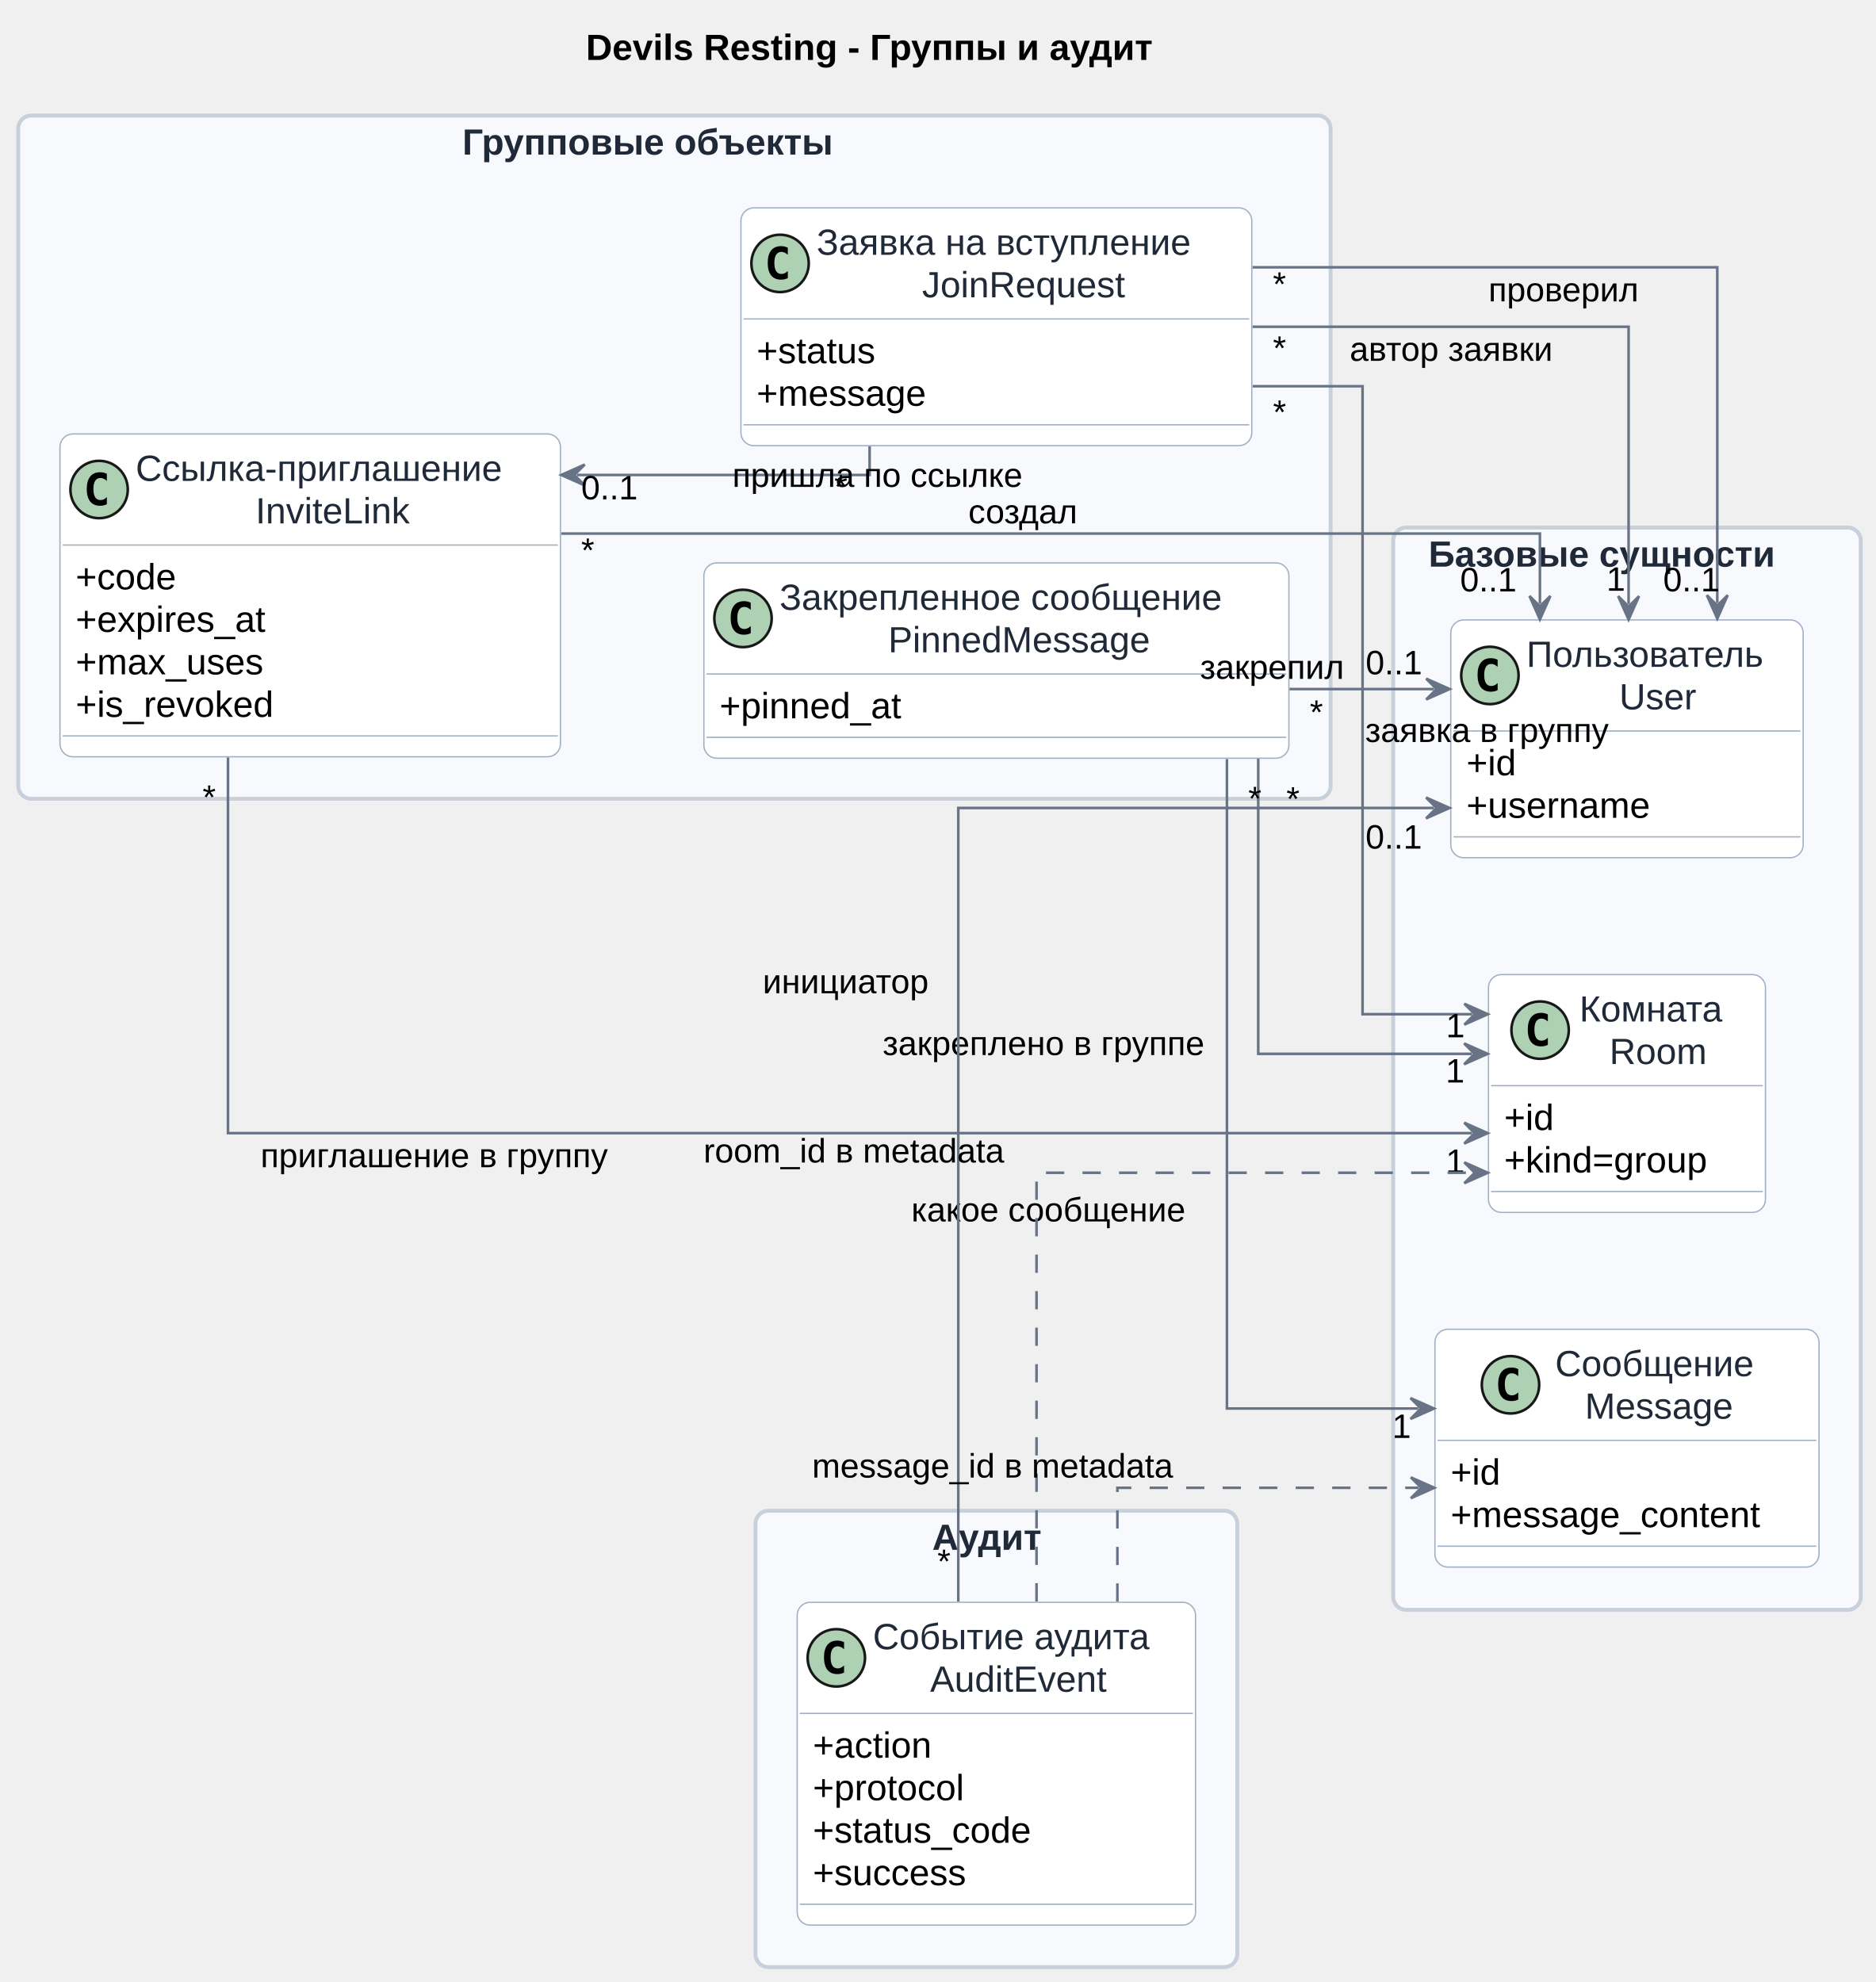
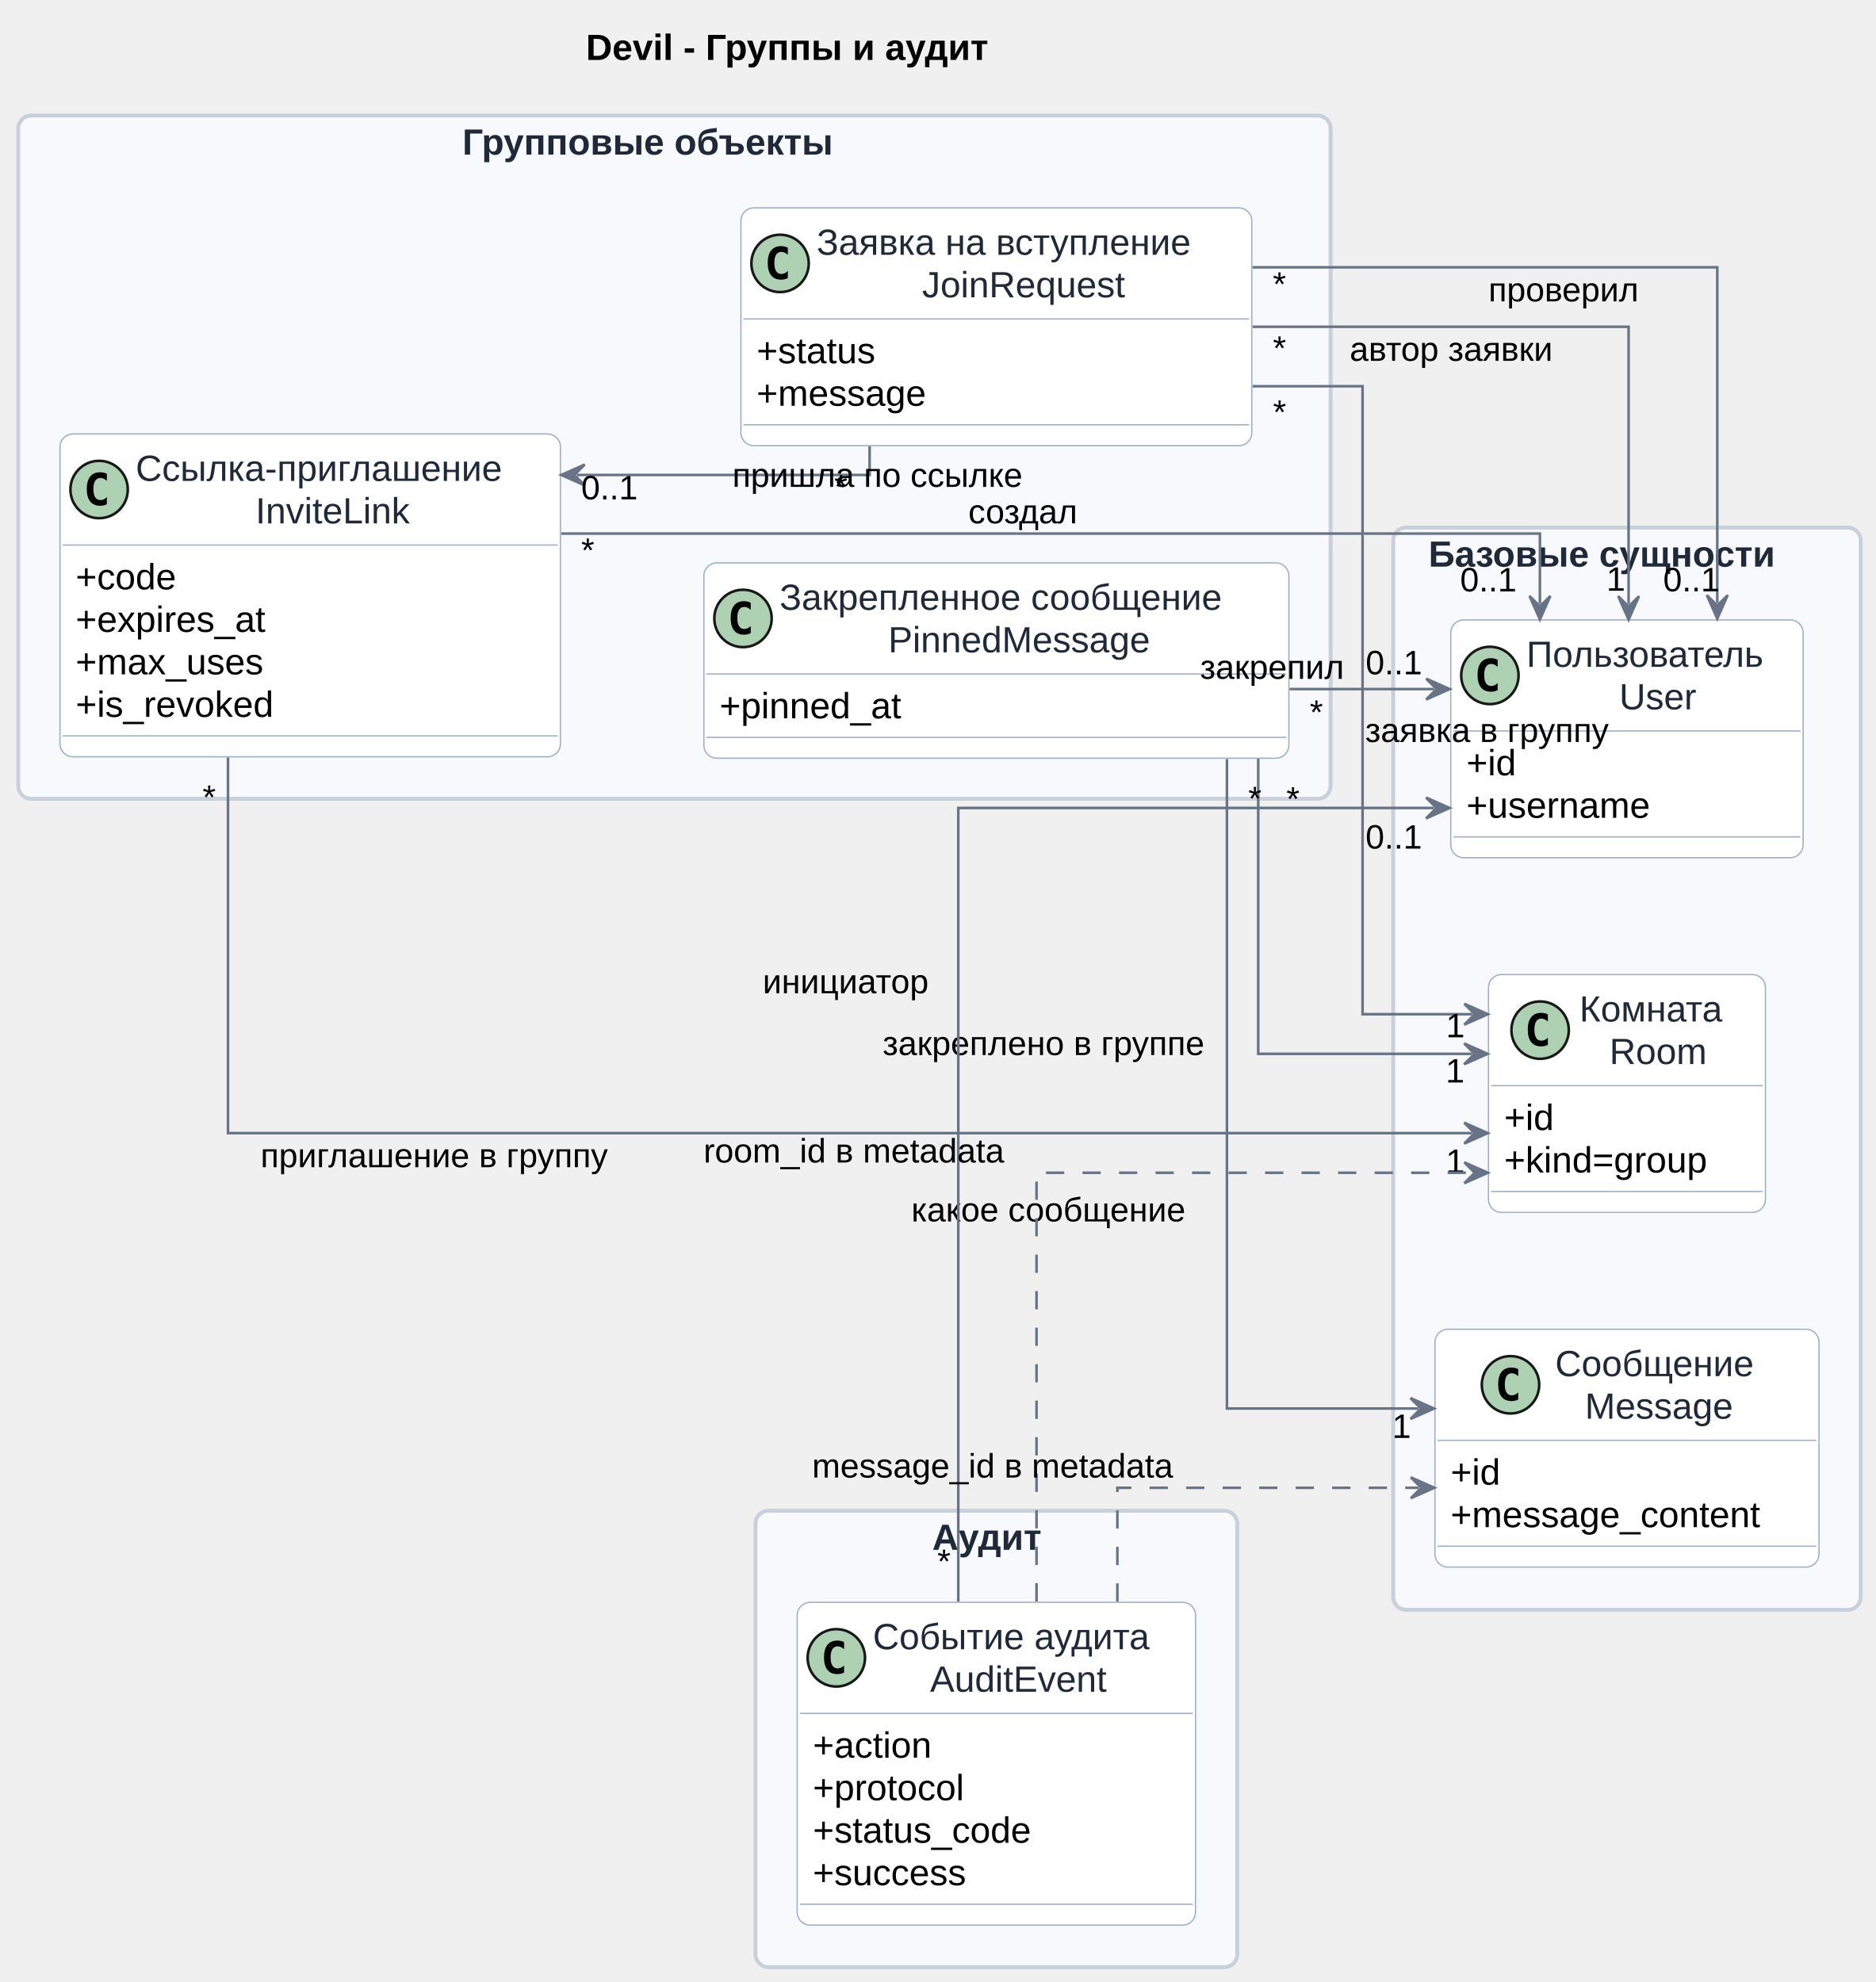
<svg xmlns="http://www.w3.org/2000/svg" contentStyleType="text/css" data-diagram-type="CLASS" height="760px" preserveAspectRatio="none" style="width:719px;height:760px;background:#FFFFFF;" version="1.1" viewBox="0 0 719 760" width="719px" zoomAndPan="magnify">
  <defs />
  <g>
    <g class="title" data-source-line="1">
-       <text fill="#000000" font-family="Arial" font-size="14" font-weight="bold" lengthAdjust="spacing" textLength="256.129" x="224.641" y="22.995">Devils Resting - Группы и аудит</text>
+       <text fill="#000000" font-family="Arial" font-size="14" font-weight="bold" lengthAdjust="spacing" textLength="256.129" x="224.641" y="22.995">Devil - Группы и аудит</text>
    </g>
    <g class="cluster" data-qualified-name="....... ........" data-source-line="25" id="ent0002">
      <rect fill="#F7F9FC" height="415" rx="5" ry="5" style="stroke:#C8D0DB;stroke-width:1.5;" width="179.25" x="534.16" y="202.297" />
      <text fill="#1F2937" font-family="Arial" font-size="14" font-weight="bold" lengthAdjust="spacing" textLength="152.175" x="547.698" y="217.292">Базовые сущности</text>
    </g>
    <g class="cluster" data-qualified-name="......... ......." data-source-line="42" id="ent0006">
      <rect fill="#F7F9FC" height="262" rx="5" ry="5" style="stroke:#C8D0DB;stroke-width:1.5;" width="503.16" x="7" y="44.297" />
      <text fill="#1F2937" font-family="Arial" font-size="14" font-weight="bold" lengthAdjust="spacing" textLength="162.606" x="177.277" y="59.292">Групповые объекты</text>
    </g>
    <g class="cluster" data-qualified-name="....." data-source-line="60" id="ent0010">
      <rect fill="#F7F9FC" height="175" rx="5" ry="5" style="stroke:#C8D0DB;stroke-width:1.5;" width="184.73" x="289.65" y="579.297" />
      <text fill="#1F2937" font-family="Arial" font-size="14" font-weight="bold" lengthAdjust="spacing" textLength="49.191" x="357.419" y="594.292">Аудит</text>
    </g>
    <g class="entity" data-qualified-name="....... .........User" data-source-line="26" id="ent0003">
      <rect fill="#FFFFFF" height="91.188" rx="5" ry="5" style="stroke:#9FB0C7;stroke-width:0.5;" width="135.1" x="556.23" y="237.707" />
      <ellipse cx="571.23" cy="259.004" fill="#ADD1B2" rx="11" ry="11" style="stroke:#181818;stroke-width:1;" />
      <path d="M574.199,264.644 Q573.621,264.941 572.98,265.082 Q572.339,265.238 571.636,265.238 Q569.136,265.238 567.808,263.598 Q566.496,261.941 566.496,258.816 Q566.496,255.691 567.808,254.035 Q569.136,252.379 571.636,252.379 Q572.339,252.379 572.98,252.535 Q573.636,252.691 574.199,252.988 L574.199,255.707 Q573.574,255.129 572.98,254.863 Q572.386,254.582 571.761,254.582 Q570.418,254.582 569.73,255.66 Q569.043,256.723 569.043,258.816 Q569.043,260.91 569.73,261.988 Q570.418,263.051 571.761,263.051 Q572.386,263.051 572.98,262.785 Q573.574,262.504 574.199,261.926 L574.199,264.644 Z " fill="#000000" />
      <text fill="#1F2937" font-family="Arial" font-size="14" lengthAdjust="spacing" textLength="103.1" x="585.23" y="255.702">Пользователь</text>
      <text fill="#1F2937" font-family="Arial" font-size="14" lengthAdjust="spacing" textLength="31.91" x="620.825" y="271.999">User</text>
      <line style="stroke:#9FB0C7;stroke-width:0.5;" x1="557.23" x2="690.33" y1="280.301" y2="280.301" />
      <text fill="#000000" font-family="Arial" font-size="14" lengthAdjust="spacing" textLength="24.507" x="562.23" y="297.296">+id</text>
      <text fill="#000000" font-family="Arial" font-size="14" lengthAdjust="spacing" textLength="81.97" x="562.23" y="313.593">+username</text>
      <line style="stroke:#9FB0C7;stroke-width:0.5;" x1="557.23" x2="690.33" y1="320.894" y2="320.894" />
    </g>
    <g class="entity" data-qualified-name="....... .........Room" data-source-line="31" id="ent0004">
      <rect fill="#FFFFFF" height="91.188" rx="5" ry="5" style="stroke:#9FB0C7;stroke-width:0.5;" width="106.186" x="570.69" y="373.707" />
      <ellipse cx="590.484" cy="395.004" fill="#ADD1B2" rx="11" ry="11" style="stroke:#181818;stroke-width:1;" />
      <path d="M593.452,400.644 Q592.874,400.941 592.234,401.082 Q591.593,401.238 590.89,401.238 Q588.39,401.238 587.062,399.598 Q585.749,397.941 585.749,394.816 Q585.749,391.691 587.062,390.035 Q588.39,388.379 590.89,388.379 Q591.593,388.379 592.234,388.535 Q592.89,388.691 593.452,388.988 L593.452,391.707 Q592.827,391.129 592.234,390.863 Q591.64,390.582 591.015,390.582 Q589.671,390.582 588.984,391.66 Q588.296,392.723 588.296,394.816 Q588.296,396.91 588.984,397.988 Q589.671,399.051 591.015,399.051 Q591.64,399.051 592.234,398.785 Q592.827,398.504 593.452,397.926 L593.452,400.644 Z " fill="#000000" />
      <text fill="#1F2937" font-family="Arial" font-size="14" lengthAdjust="spacing" textLength="63.533" x="605.549" y="391.702">Комната</text>
      <text fill="#1F2937" font-family="Arial" font-size="14" lengthAdjust="spacing" textLength="40.496" x="617.067" y="407.999">Room</text>
      <line style="stroke:#9FB0C7;stroke-width:0.5;" x1="571.69" x2="675.875" y1="416.301" y2="416.301" />
      <text fill="#000000" font-family="Arial" font-size="14" lengthAdjust="spacing" textLength="24.507" x="576.69" y="433.296">+id</text>
      <text fill="#000000" font-family="Arial" font-size="14" lengthAdjust="spacing" textLength="94.186" x="576.69" y="449.593">+kind=group</text>
      <line style="stroke:#9FB0C7;stroke-width:0.5;" x1="571.69" x2="675.875" y1="456.894" y2="456.894" />
    </g>
    <g class="entity" data-qualified-name="....... .........Message" data-source-line="36" id="ent0005">
      <rect fill="#FFFFFF" height="91.188" rx="5" ry="5" style="stroke:#9FB0C7;stroke-width:0.5;" width="147.249" x="550.16" y="509.707" />
      <ellipse cx="579.13" cy="531.004" fill="#ADD1B2" rx="11" ry="11" style="stroke:#181818;stroke-width:1;" />
      <path d="M582.098,536.644 Q581.52,536.941 580.88,537.082 Q580.239,537.238 579.536,537.238 Q577.036,537.238 575.708,535.597 Q574.395,533.941 574.395,530.816 Q574.395,527.691 575.708,526.035 Q577.036,524.379 579.536,524.379 Q580.239,524.379 580.88,524.535 Q581.536,524.691 582.098,524.988 L582.098,527.707 Q581.473,527.129 580.88,526.863 Q580.286,526.582 579.661,526.582 Q578.317,526.582 577.63,527.66 Q576.942,528.722 576.942,530.816 Q576.942,532.91 577.63,533.988 Q578.317,535.051 579.661,535.051 Q580.286,535.051 580.88,534.785 Q581.473,534.504 582.098,533.926 L582.098,536.644 Z " fill="#000000" />
      <text fill="#1F2937" font-family="Arial" font-size="14" lengthAdjust="spacing" textLength="84.205" x="596.234" y="527.702">Сообщение</text>
      <text fill="#1F2937" font-family="Arial" font-size="14" lengthAdjust="spacing" textLength="61.359" x="607.657" y="543.999">Message</text>
      <line style="stroke:#9FB0C7;stroke-width:0.5;" x1="551.16" x2="696.409" y1="552.301" y2="552.301" />
      <text fill="#000000" font-family="Arial" font-size="14" lengthAdjust="spacing" textLength="24.507" x="556.16" y="569.296">+id</text>
      <text fill="#000000" font-family="Arial" font-size="14" lengthAdjust="spacing" textLength="135.249" x="556.16" y="585.593">+message_content</text>
      <line style="stroke:#9FB0C7;stroke-width:0.5;" x1="551.16" x2="696.409" y1="592.894" y2="592.894" />
    </g>
    <g class="entity" data-qualified-name="......... ........Invite" data-source-line="43" id="ent0007">
      <rect fill="#FFFFFF" height="123.781" rx="5" ry="5" style="stroke:#9FB0C7;stroke-width:0.5;" width="191.872" x="23" y="166.407" />
      <ellipse cx="38" cy="187.704" fill="#ADD1B2" rx="11" ry="11" style="stroke:#181818;stroke-width:1;" />
      <path d="M40.969,193.344 Q40.391,193.641 39.75,193.782 Q39.109,193.938 38.406,193.938 Q35.906,193.938 34.578,192.298 Q33.266,190.641 33.266,187.516 Q33.266,184.391 34.578,182.735 Q35.906,181.079 38.406,181.079 Q39.109,181.079 39.75,181.235 Q40.406,181.391 40.969,181.688 L40.969,184.407 Q40.344,183.829 39.75,183.563 Q39.156,183.282 38.531,183.282 Q37.188,183.282 36.5,184.36 Q35.812,185.423 35.812,187.516 Q35.812,189.61 36.5,190.688 Q37.188,191.751 38.531,191.751 Q39.156,191.751 39.75,191.485 Q40.344,191.204 40.969,190.626 L40.969,193.344 Z " fill="#000000" />
      <text fill="#1F2937" font-family="Arial" font-size="14" lengthAdjust="spacing" textLength="159.872" x="52" y="184.402">Ссылка-приглашение</text>
      <text fill="#1F2937" font-family="Arial" font-size="14" lengthAdjust="spacing" textLength="67.949" x="97.961" y="200.699">InviteLink</text>
      <line style="stroke:#9FB0C7;stroke-width:0.5;" x1="24" x2="213.872" y1="209.001" y2="209.001" />
      <text fill="#000000" font-family="Arial" font-size="14" lengthAdjust="spacing" textLength="45.493" x="29" y="225.996">+code</text>
      <text fill="#000000" font-family="Arial" font-size="14" lengthAdjust="spacing" textLength="84.137" x="29" y="242.293">+expires_at</text>
      <text fill="#000000" font-family="Arial" font-size="14" lengthAdjust="spacing" textLength="81.307" x="29" y="258.589">+max_uses</text>
      <text fill="#000000" font-family="Arial" font-size="14" lengthAdjust="spacing" textLength="86.741" x="29" y="274.886">+is_revoked</text>
      <line style="stroke:#9FB0C7;stroke-width:0.5;" x1="24" x2="213.872" y1="282.188" y2="282.188" />
    </g>
    <g class="entity" data-qualified-name="......... ........JoinRequest" data-source-line="50" id="ent0008">
      <rect fill="#FFFFFF" height="91.188" rx="5" ry="5" style="stroke:#9FB0C7;stroke-width:0.5;" width="195.864" x="284.08" y="79.707" />
      <ellipse cx="299.08" cy="101.004" fill="#ADD1B2" rx="11" ry="11" style="stroke:#181818;stroke-width:1;" />
      <path d="M302.049,106.644 Q301.471,106.941 300.83,107.082 Q300.189,107.238 299.486,107.238 Q296.986,107.238 295.658,105.597 Q294.346,103.941 294.346,100.816 Q294.346,97.691 295.658,96.035 Q296.986,94.379 299.486,94.379 Q300.189,94.379 300.83,94.535 Q301.486,94.691 302.049,94.988 L302.049,97.707 Q301.424,97.129 300.83,96.863 Q300.236,96.582 299.611,96.582 Q298.267,96.582 297.58,97.66 Q296.892,98.722 296.892,100.816 Q296.892,102.91 297.58,103.988 Q298.267,105.051 299.611,105.051 Q300.236,105.051 300.83,104.785 Q301.424,104.504 302.049,103.926 L302.049,106.644 Z " fill="#000000" />
      <text fill="#1F2937" font-family="Arial" font-size="14" lengthAdjust="spacing" textLength="163.864" x="313.08" y="97.702">Заявка на вступление</text>
      <text fill="#1F2937" font-family="Arial" font-size="14" lengthAdjust="spacing" textLength="82.954" x="353.535" y="113.999">JoinRequest</text>
      <line style="stroke:#9FB0C7;stroke-width:0.5;" x1="285.08" x2="478.944" y1="122.301" y2="122.301" />
      <text fill="#000000" font-family="Arial" font-size="14" lengthAdjust="spacing" textLength="54.749" x="290.08" y="139.296">+status</text>
      <text fill="#000000" font-family="Arial" font-size="14" lengthAdjust="spacing" textLength="74.648" x="290.08" y="155.593">+message</text>
      <line style="stroke:#9FB0C7;stroke-width:0.5;" x1="285.08" x2="478.944" y1="162.894" y2="162.894" />
    </g>
    <g class="entity" data-qualified-name="......... ........Pinned" data-source-line="55" id="ent0009">
      <rect fill="#FFFFFF" height="74.891" rx="5" ry="5" style="stroke:#9FB0C7;stroke-width:0.5;" width="224.288" x="269.87" y="215.847" />
      <ellipse cx="284.87" cy="237.144" fill="#ADD1B2" rx="11" ry="11" style="stroke:#181818;stroke-width:1;" />
      <path d="M287.839,242.784 Q287.261,243.081 286.62,243.222 Q285.979,243.378 285.276,243.378 Q282.776,243.378 281.448,241.738 Q280.136,240.081 280.136,236.956 Q280.136,233.831 281.448,232.175 Q282.776,230.519 285.276,230.519 Q285.979,230.519 286.62,230.675 Q287.276,230.831 287.839,231.128 L287.839,233.847 Q287.214,233.269 286.62,233.003 Q286.026,232.722 285.401,232.722 Q284.058,232.722 283.37,233.8 Q282.683,234.863 282.683,236.956 Q282.683,239.05 283.37,240.128 Q284.058,241.191 285.401,241.191 Q286.026,241.191 286.62,240.925 Q287.214,240.644 287.839,240.066 L287.839,242.784 Z " fill="#000000" />
      <text fill="#1F2937" font-family="Arial" font-size="14" lengthAdjust="spacing" textLength="192.288" x="298.87" y="233.842">Закрепленное сообщение</text>
      <text fill="#1F2937" font-family="Arial" font-size="14" lengthAdjust="spacing" textLength="108.938" x="340.545" y="250.139">PinnedMessage</text>
      <line style="stroke:#9FB0C7;stroke-width:0.5;" x1="270.87" x2="493.158" y1="258.441" y2="258.441" />
      <text fill="#000000" font-family="Arial" font-size="14" lengthAdjust="spacing" textLength="80.821" x="275.87" y="275.436">+pinned_at</text>
      <line style="stroke:#9FB0C7;stroke-width:0.5;" x1="270.87" x2="493.158" y1="282.738" y2="282.738" />
    </g>
    <g class="entity" data-qualified-name="......Audit" data-source-line="61" id="ent0011">
      <rect fill="#FFFFFF" height="123.781" rx="5" ry="5" style="stroke:#9FB0C7;stroke-width:0.5;" width="152.723" x="305.65" y="614.407" />
      <ellipse cx="320.65" cy="635.704" fill="#ADD1B2" rx="11" ry="11" style="stroke:#181818;stroke-width:1;" />
      <path d="M323.619,641.344 Q323.041,641.641 322.4,641.782 Q321.759,641.938 321.056,641.938 Q318.556,641.938 317.228,640.298 Q315.916,638.641 315.916,635.516 Q315.916,632.391 317.228,630.735 Q318.556,629.079 321.056,629.079 Q321.759,629.079 322.4,629.235 Q323.056,629.391 323.619,629.688 L323.619,632.407 Q322.994,631.829 322.4,631.563 Q321.806,631.282 321.181,631.282 Q319.837,631.282 319.15,632.36 Q318.462,633.423 318.462,635.516 Q318.462,637.61 319.15,638.688 Q319.837,639.751 321.181,639.751 Q321.806,639.751 322.4,639.485 Q322.994,639.204 323.619,638.626 L323.619,641.344 Z " fill="#000000" />
      <text fill="#1F2937" font-family="Arial" font-size="14" lengthAdjust="spacing" textLength="120.723" x="334.65" y="632.402">Событие аудита</text>
      <text fill="#1F2937" font-family="Arial" font-size="14" lengthAdjust="spacing" textLength="76.822" x="356.6" y="648.699">AuditEvent</text>
      <line style="stroke:#9FB0C7;stroke-width:0.5;" x1="306.65" x2="457.373" y1="657.001" y2="657.001" />
      <text fill="#000000" font-family="Arial" font-size="14" lengthAdjust="spacing" textLength="54.824" x="311.65" y="673.996">+action</text>
      <text fill="#000000" font-family="Arial" font-size="14" lengthAdjust="spacing" textLength="69.145" x="311.65" y="690.293">+protocol</text>
      <text fill="#000000" font-family="Arial" font-size="14" lengthAdjust="spacing" textLength="95.512" x="311.65" y="706.59">+status_code</text>
      <text fill="#000000" font-family="Arial" font-size="14" lengthAdjust="spacing" textLength="66.493" x="311.65" y="722.886">+success</text>
      <line style="stroke:#9FB0C7;stroke-width:0.5;" x1="306.65" x2="457.373" y1="730.188" y2="730.188" />
    </g>
    <g class="link" data-entity-1="ent0007" data-entity-2="ent0004" data-link-type="dependency" data-source-line="74" id="lnk16">
      <path codeLine="74" d="M87.41,290.447 C87.41,351.157 87.41,434.497 87.41,434.497 C87.41,434.497 428.72,434.497 564.39,434.497" fill="none" id="Invite-to-Room" style="stroke:#687385;stroke-width:1;" />
      <polygon fill="#687385" points="570.39,434.497,561.39,430.497,565.39,434.497,561.39,438.497,570.39,434.497" style="stroke:#687385;stroke-width:1;" />
      <text fill="#000000" font-family="Arial" font-size="13" lengthAdjust="spacing" textLength="156.54" x="99.88" y="447.564">приглашение в группу</text>
      <text fill="#000000" font-family="Arial" font-size="13" lengthAdjust="spacing" textLength="6.5" x="77.661" y="310.139">*</text>
      <text fill="#000000" font-family="Arial" font-size="13" lengthAdjust="spacing" textLength="8.271" x="554.338" y="449.765">1</text>
    </g>
    <g class="link" data-entity-1="ent0008" data-entity-2="ent0007" data-link-type="dependency" data-source-line="79" id="lnk20">
      <path codeLine="79" d="M333.41,171.177 C333.41,177.637 333.41,182.127 333.41,182.127 C333.41,182.127 278.21,182.127 221.19,182.127" fill="none" id="JoinRequest-to-Invite" style="stroke:#687385;stroke-width:1;" />
      <polygon fill="#687385" points="215.19,182.127,224.19,186.127,220.19,182.127,224.19,178.127,215.19,182.127" style="stroke:#687385;stroke-width:1;" />
      <text fill="#000000" font-family="Arial" font-size="13" lengthAdjust="spacing" textLength="126.807" x="280.78" y="186.694">пришла по ссылке</text>
      <text fill="#000000" font-family="Arial" font-size="13" lengthAdjust="spacing" textLength="6.5" x="319.868" y="191.093">*</text>
      <text fill="#000000" font-family="Arial" font-size="13" lengthAdjust="spacing" textLength="24.807" x="222.83" y="191.479">0..1</text>
    </g>
    <g class="link" data-entity-1="ent0007" data-entity-2="ent0003" data-link-type="dependency" data-source-line="75" id="lnk17">
      <path codeLine="75" d="M215.2,204.607 C353.09,204.607 590.41,204.607 590.41,204.607 C590.41,204.607 590.41,214.217 590.41,231.527" fill="none" id="Invite-to-User" style="stroke:#687385;stroke-width:1;" />
      <polygon fill="#687385" points="590.41,237.527,594.41,228.527,590.41,232.527,586.41,228.527,590.41,237.527" style="stroke:#687385;stroke-width:1;" />
      <text fill="#000000" font-family="Arial" font-size="13" lengthAdjust="spacing" textLength="47.277" x="371.26" y="200.674">создал</text>
      <text fill="#000000" font-family="Arial" font-size="13" lengthAdjust="spacing" textLength="6.5" x="222.819" y="215.439">*</text>
      <text fill="#000000" font-family="Arial" font-size="13" lengthAdjust="spacing" textLength="24.807" x="559.806" y="226.779">0..1</text>
    </g>
    <g class="link" data-entity-1="ent0008" data-entity-2="ent0004" data-link-type="dependency" data-source-line="77" id="lnk18">
      <path codeLine="77" d="M480.29,148.097 C503.88,148.097 522.41,148.097 522.41,148.097 C522.41,148.097 522.41,388.897 522.41,388.897 C522.41,388.897 540,388.897 564.43,388.897" fill="none" id="JoinRequest-to-Room" style="stroke:#687385;stroke-width:1;" />
      <polygon fill="#687385" points="570.43,388.897,561.43,384.897,565.43,388.897,561.43,392.897,570.43,388.897" style="stroke:#687385;stroke-width:1;" />
      <text fill="#000000" font-family="Arial" font-size="13" lengthAdjust="spacing" textLength="109.573" x="523.41" y="284.514">заявка в группу</text>
      <text fill="#000000" font-family="Arial" font-size="13" lengthAdjust="spacing" textLength="6.5" x="488.063" y="162.488">*</text>
      <text fill="#000000" font-family="Arial" font-size="13" lengthAdjust="spacing" textLength="8.271" x="554.384" y="397.752">1</text>
    </g>
    <g class="link" data-entity-1="ent0008" data-entity-2="ent0003" data-link-type="dependency" data-source-line="78" id="lnk19">
      <path codeLine="78" d="M480.26,125.297 C547.45,125.297 624.41,125.297 624.41,125.297 C624.41,125.297 624.41,184.937 624.41,231.597" fill="none" id="JoinRequest-to-User" style="stroke:#687385;stroke-width:1;" />
      <polygon fill="#687385" points="624.41,237.597,628.41,228.597,624.41,232.597,620.41,228.597,624.41,237.597" style="stroke:#687385;stroke-width:1;" />
      <text fill="#000000" font-family="Arial" font-size="13" lengthAdjust="spacing" textLength="90.2" x="517.48" y="138.364">автор заявки</text>
      <text fill="#000000" font-family="Arial" font-size="13" lengthAdjust="spacing" textLength="6.5" x="488.031" y="137.943">*</text>
      <text fill="#000000" font-family="Arial" font-size="13" lengthAdjust="spacing" textLength="8.271" x="615.915" y="226.527">1</text>
    </g>
    <g class="link" data-entity-1="ent0008" data-entity-2="ent0003" data-link-type="dependency" data-source-line="80" id="lnk21">
      <path codeLine="80" d="M480.24,102.497 C559.68,102.497 658.41,102.497 658.41,102.497 C658.41,102.497 658.41,177.637 658.41,231.207" fill="none" id="JoinRequest-to-User-1" style="stroke:#687385;stroke-width:1;" />
      <polygon fill="#687385" points="658.41,237.207,662.41,228.207,658.41,232.207,654.41,228.207,658.41,237.207" style="stroke:#687385;stroke-width:1;" />
      <text fill="#000000" font-family="Arial" font-size="13" lengthAdjust="spacing" textLength="65.374" x="570.68" y="115.564">проверил</text>
      <text fill="#000000" font-family="Arial" font-size="13" lengthAdjust="spacing" textLength="6.5" x="488.009" y="113.397">*</text>
      <text fill="#000000" font-family="Arial" font-size="13" lengthAdjust="spacing" textLength="24.807" x="637.649" y="226.746">0..1</text>
    </g>
    <g class="link" data-entity-1="ent0009" data-entity-2="ent0004" data-link-type="dependency" data-source-line="82" id="lnk22">
      <path codeLine="82" d="M482.41,290.957 C482.41,335.627 482.41,404.097 482.41,404.097 C482.41,404.097 524.3,404.097 564.34,404.097" fill="none" id="Pinned-to-Room" style="stroke:#687385;stroke-width:1;" />
      <polygon fill="#687385" points="570.34,404.097,561.34,400.097,565.34,404.097,561.34,408.097,570.34,404.097" style="stroke:#687385;stroke-width:1;" />
      <text fill="#000000" font-family="Arial" font-size="13" lengthAdjust="spacing" textLength="143.94" x="338.41" y="404.564">закреплено в группе</text>
      <text fill="#000000" font-family="Arial" font-size="13" lengthAdjust="spacing" textLength="6.5" x="493.193" y="310.798">*</text>
      <text fill="#000000" font-family="Arial" font-size="13" lengthAdjust="spacing" textLength="8.271" x="554.281" y="415.09">1</text>
    </g>
    <g class="link" data-entity-1="ent0009" data-entity-2="ent0005" data-link-type="dependency" data-source-line="83" id="lnk23">
      <path codeLine="83" d="M470.41,291.087 C470.41,368.967 470.41,540.097 470.41,540.097 C470.41,540.097 504.57,540.097 543.79,540.097" fill="none" id="Pinned-to-Message" style="stroke:#687385;stroke-width:1;" />
      <polygon fill="#687385" points="549.79,540.097,540.79,536.097,544.79,540.097,540.79,544.097,549.79,540.097" style="stroke:#687385;stroke-width:1;" />
      <text fill="#000000" font-family="Arial" font-size="13" lengthAdjust="spacing" textLength="120.015" x="349.41" y="468.354">какое сообщение</text>
      <text fill="#000000" font-family="Arial" font-size="13" lengthAdjust="spacing" textLength="6.5" x="478.595" y="310.667">*</text>
      <text fill="#000000" font-family="Arial" font-size="13" lengthAdjust="spacing" textLength="8.271" x="533.761" y="551.376">1</text>
    </g>
    <g class="link" data-entity-1="ent0009" data-entity-2="ent0003" data-link-type="dependency" data-source-line="84" id="lnk24">
      <path codeLine="84" d="M494.41,264.227 C515.37,264.227 530.68,264.227 549.79,264.227" fill="none" id="Pinned-to-User" style="stroke:#687385;stroke-width:1;" />
      <polygon fill="#687385" points="555.79,264.227,546.79,260.227,550.79,264.227,546.79,268.227,555.79,264.227" style="stroke:#687385;stroke-width:1;" />
      <text fill="#000000" font-family="Arial" font-size="13" lengthAdjust="spacing" textLength="64.238" x="460.1" y="260.294">закрепил</text>
      <text fill="#000000" font-family="Arial" font-size="13" lengthAdjust="spacing" textLength="6.5" x="502.18" y="277.537">*</text>
      <text fill="#000000" font-family="Arial" font-size="13" lengthAdjust="spacing" textLength="24.807" x="523.583" y="258.56">0..1</text>
    </g>
    <g class="link" data-entity-1="ent0011" data-entity-2="ent0003" data-link-type="dependency" data-source-line="86" id="lnk25">
      <path codeLine="86" d="M367.41,614.127 C367.41,509.567 367.41,309.817 367.41,309.817 C367.41,309.817 473.8,309.817 549.75,309.817" fill="none" id="Audit-to-User" style="stroke:#687385;stroke-width:1;" />
      <polygon fill="#687385" points="555.75,309.817,546.75,305.817,550.75,309.817,546.75,313.817,555.75,309.817" style="stroke:#687385;stroke-width:1;" />
      <text fill="#000000" font-family="Arial" font-size="13" lengthAdjust="spacing" textLength="74.439" x="292.41" y="380.864">инициатор</text>
      <text fill="#000000" font-family="Arial" font-size="13" lengthAdjust="spacing" textLength="6.5" x="359.404" y="603.146">*</text>
      <text fill="#000000" font-family="Arial" font-size="13" lengthAdjust="spacing" textLength="24.807" x="523.538" y="325.399">0..1</text>
    </g>
    <g class="link" data-entity-1="ent0011" data-entity-2="ent0004" data-link-type="dependency" data-source-line="87" id="lnk26">
      <path codeLine="87" d="M397.41,614.077 C397.41,546.997 397.41,449.697 397.41,449.697 C397.41,449.697 497.5,449.697 564.42,449.697" fill="none" id="Audit-to-Room" style="stroke:#687385;stroke-width:1;stroke-dasharray:7,7;" />
      <polygon fill="#687385" points="570.42,449.697,561.42,445.697,565.42,449.697,561.42,453.697,570.42,449.697" style="stroke:#687385;stroke-width:1;" />
      <text fill="#000000" font-family="Arial" font-size="13" lengthAdjust="spacing" textLength="131.212" x="269.72" y="445.764">room_id в metadata</text>
    </g>
    <g class="link" data-entity-1="ent0011" data-entity-2="ent0005" data-link-type="dependency" data-source-line="88" id="lnk27">
      <path codeLine="88" d="M428.41,614.137 C428.41,591.107 428.41,570.497 428.41,570.497 C428.41,570.497 488.59,570.497 543.92,570.497" fill="none" id="Audit-to-Message" style="stroke:#687385;stroke-width:1;stroke-dasharray:7,7;" />
      <polygon fill="#687385" points="549.92,570.497,540.92,566.497,544.92,570.497,540.92,574.497,549.92,570.497" style="stroke:#687385;stroke-width:1;" />
      <text fill="#000000" font-family="Arial" font-size="13" lengthAdjust="spacing" textLength="155.721" x="311.34" y="566.564">message_id в metadata</text>
    </g>
  </g>
</svg>
